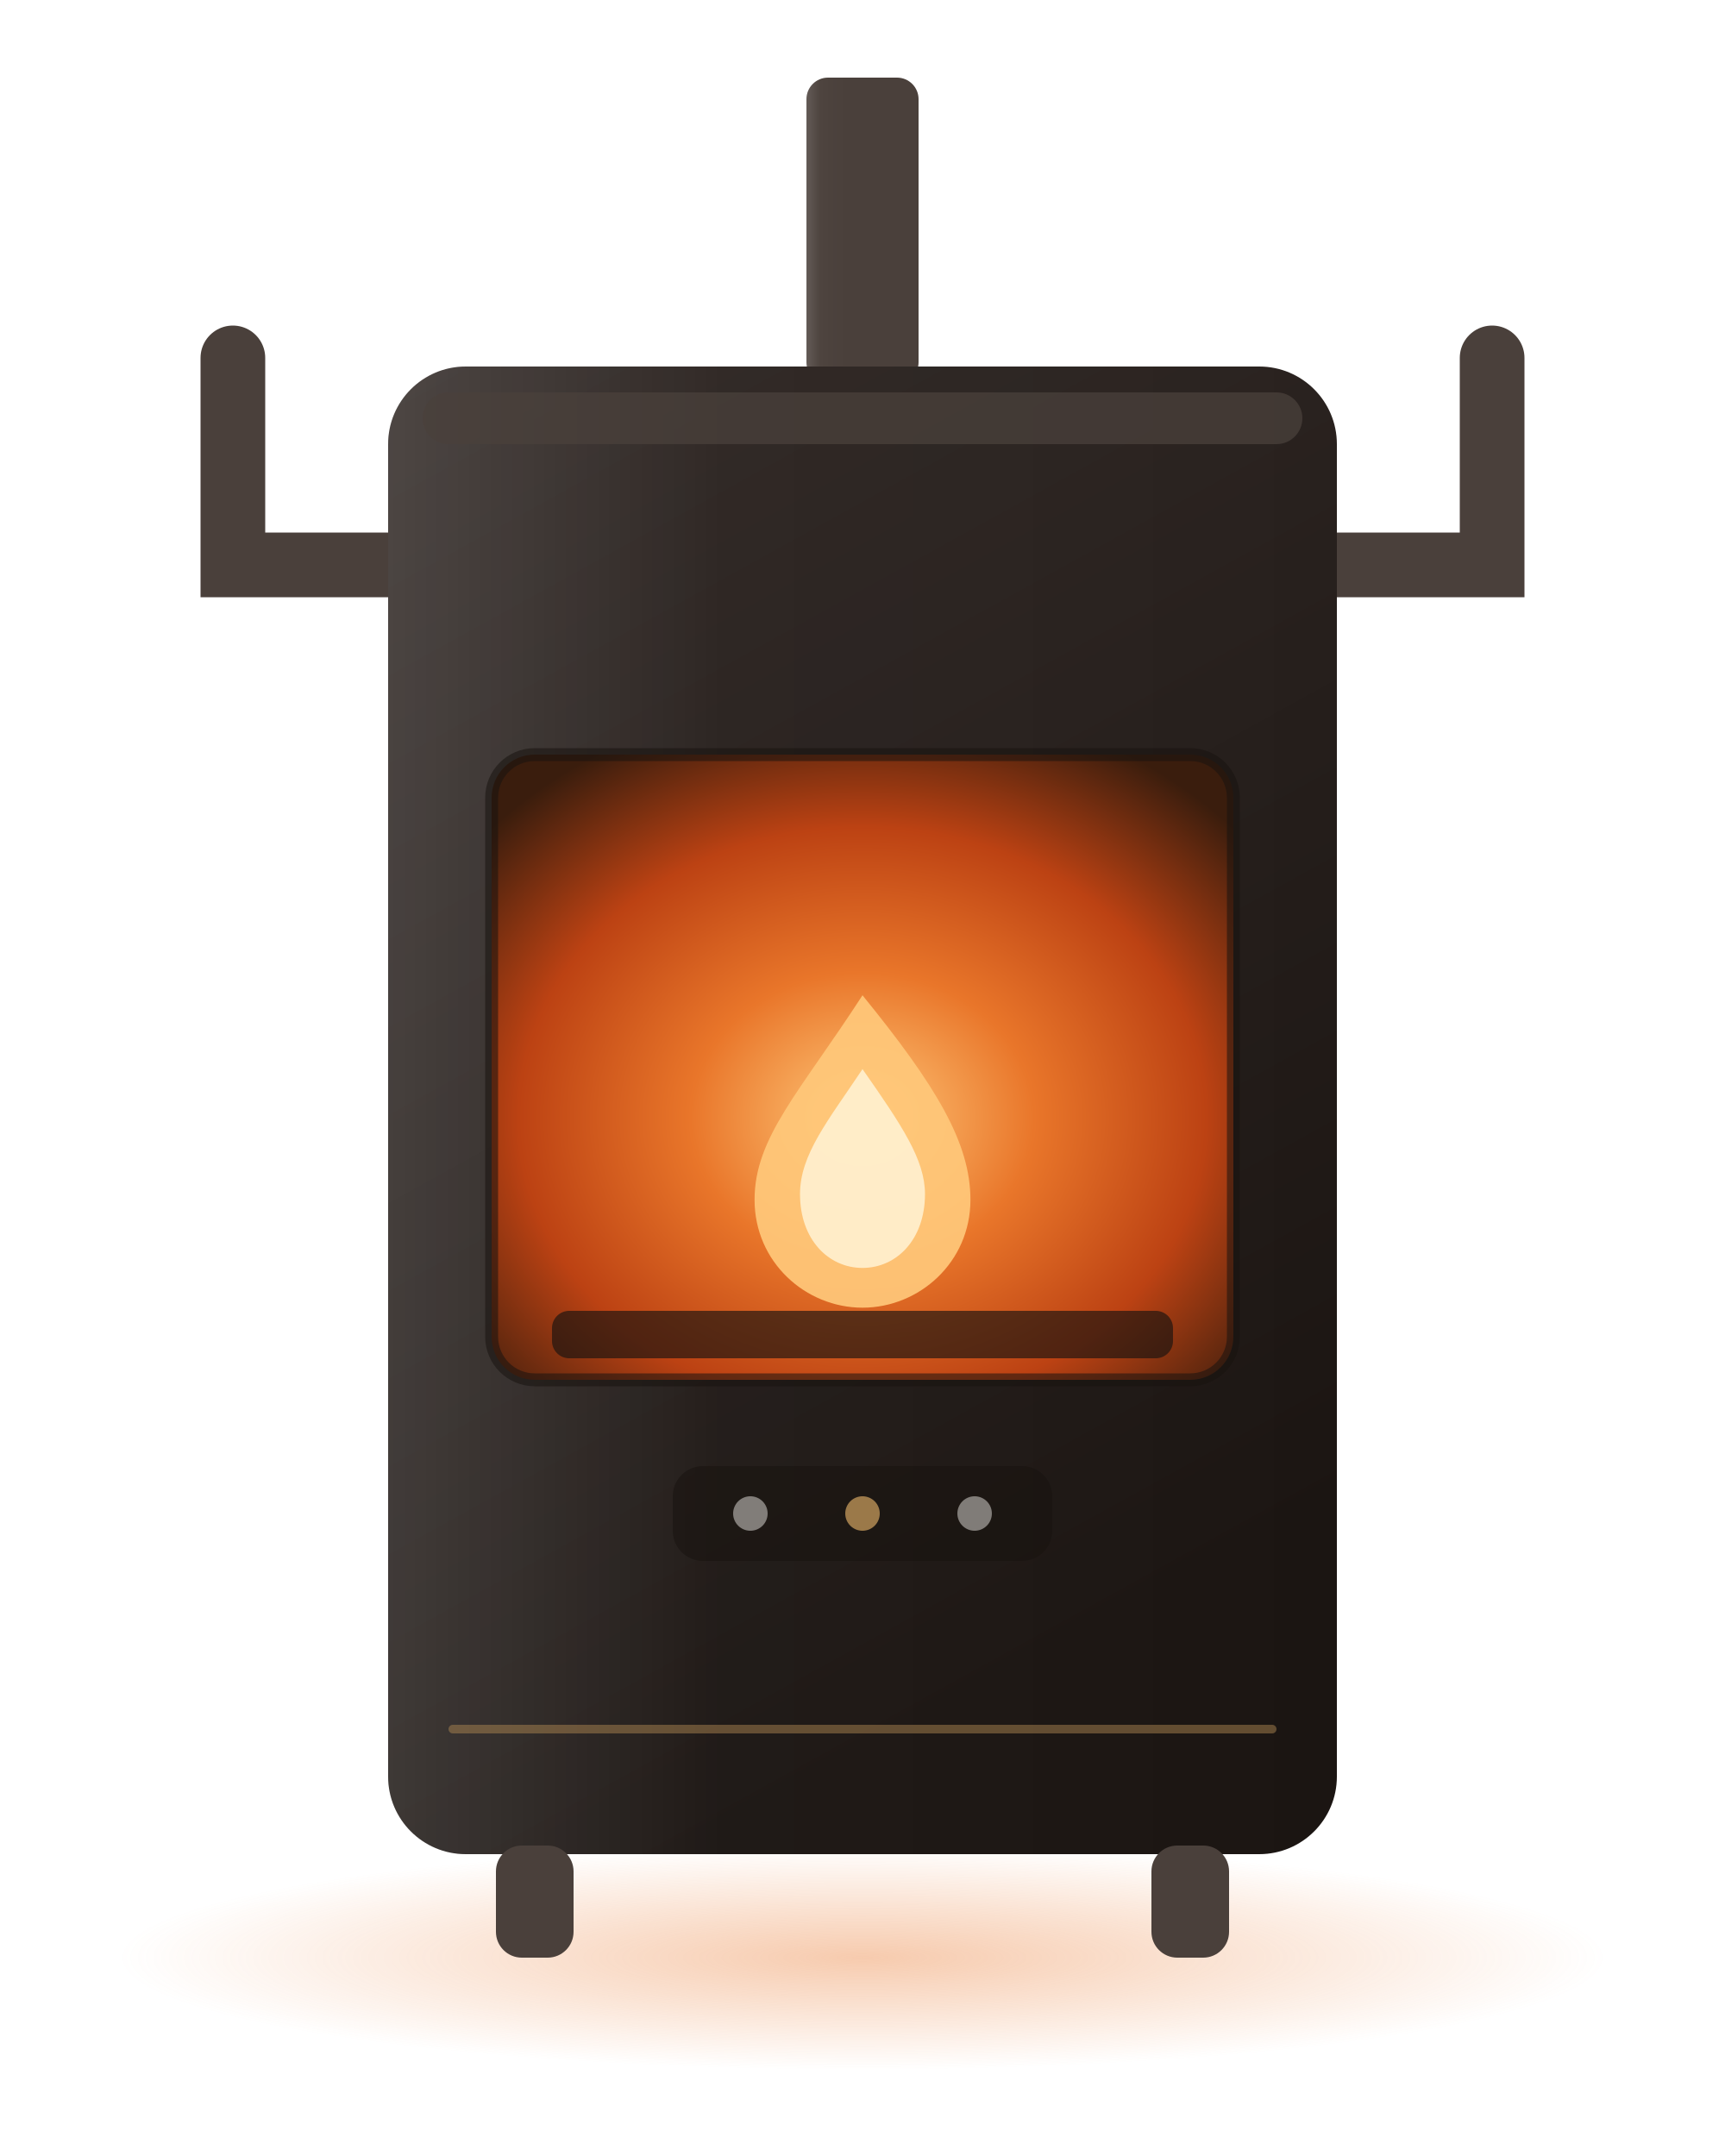
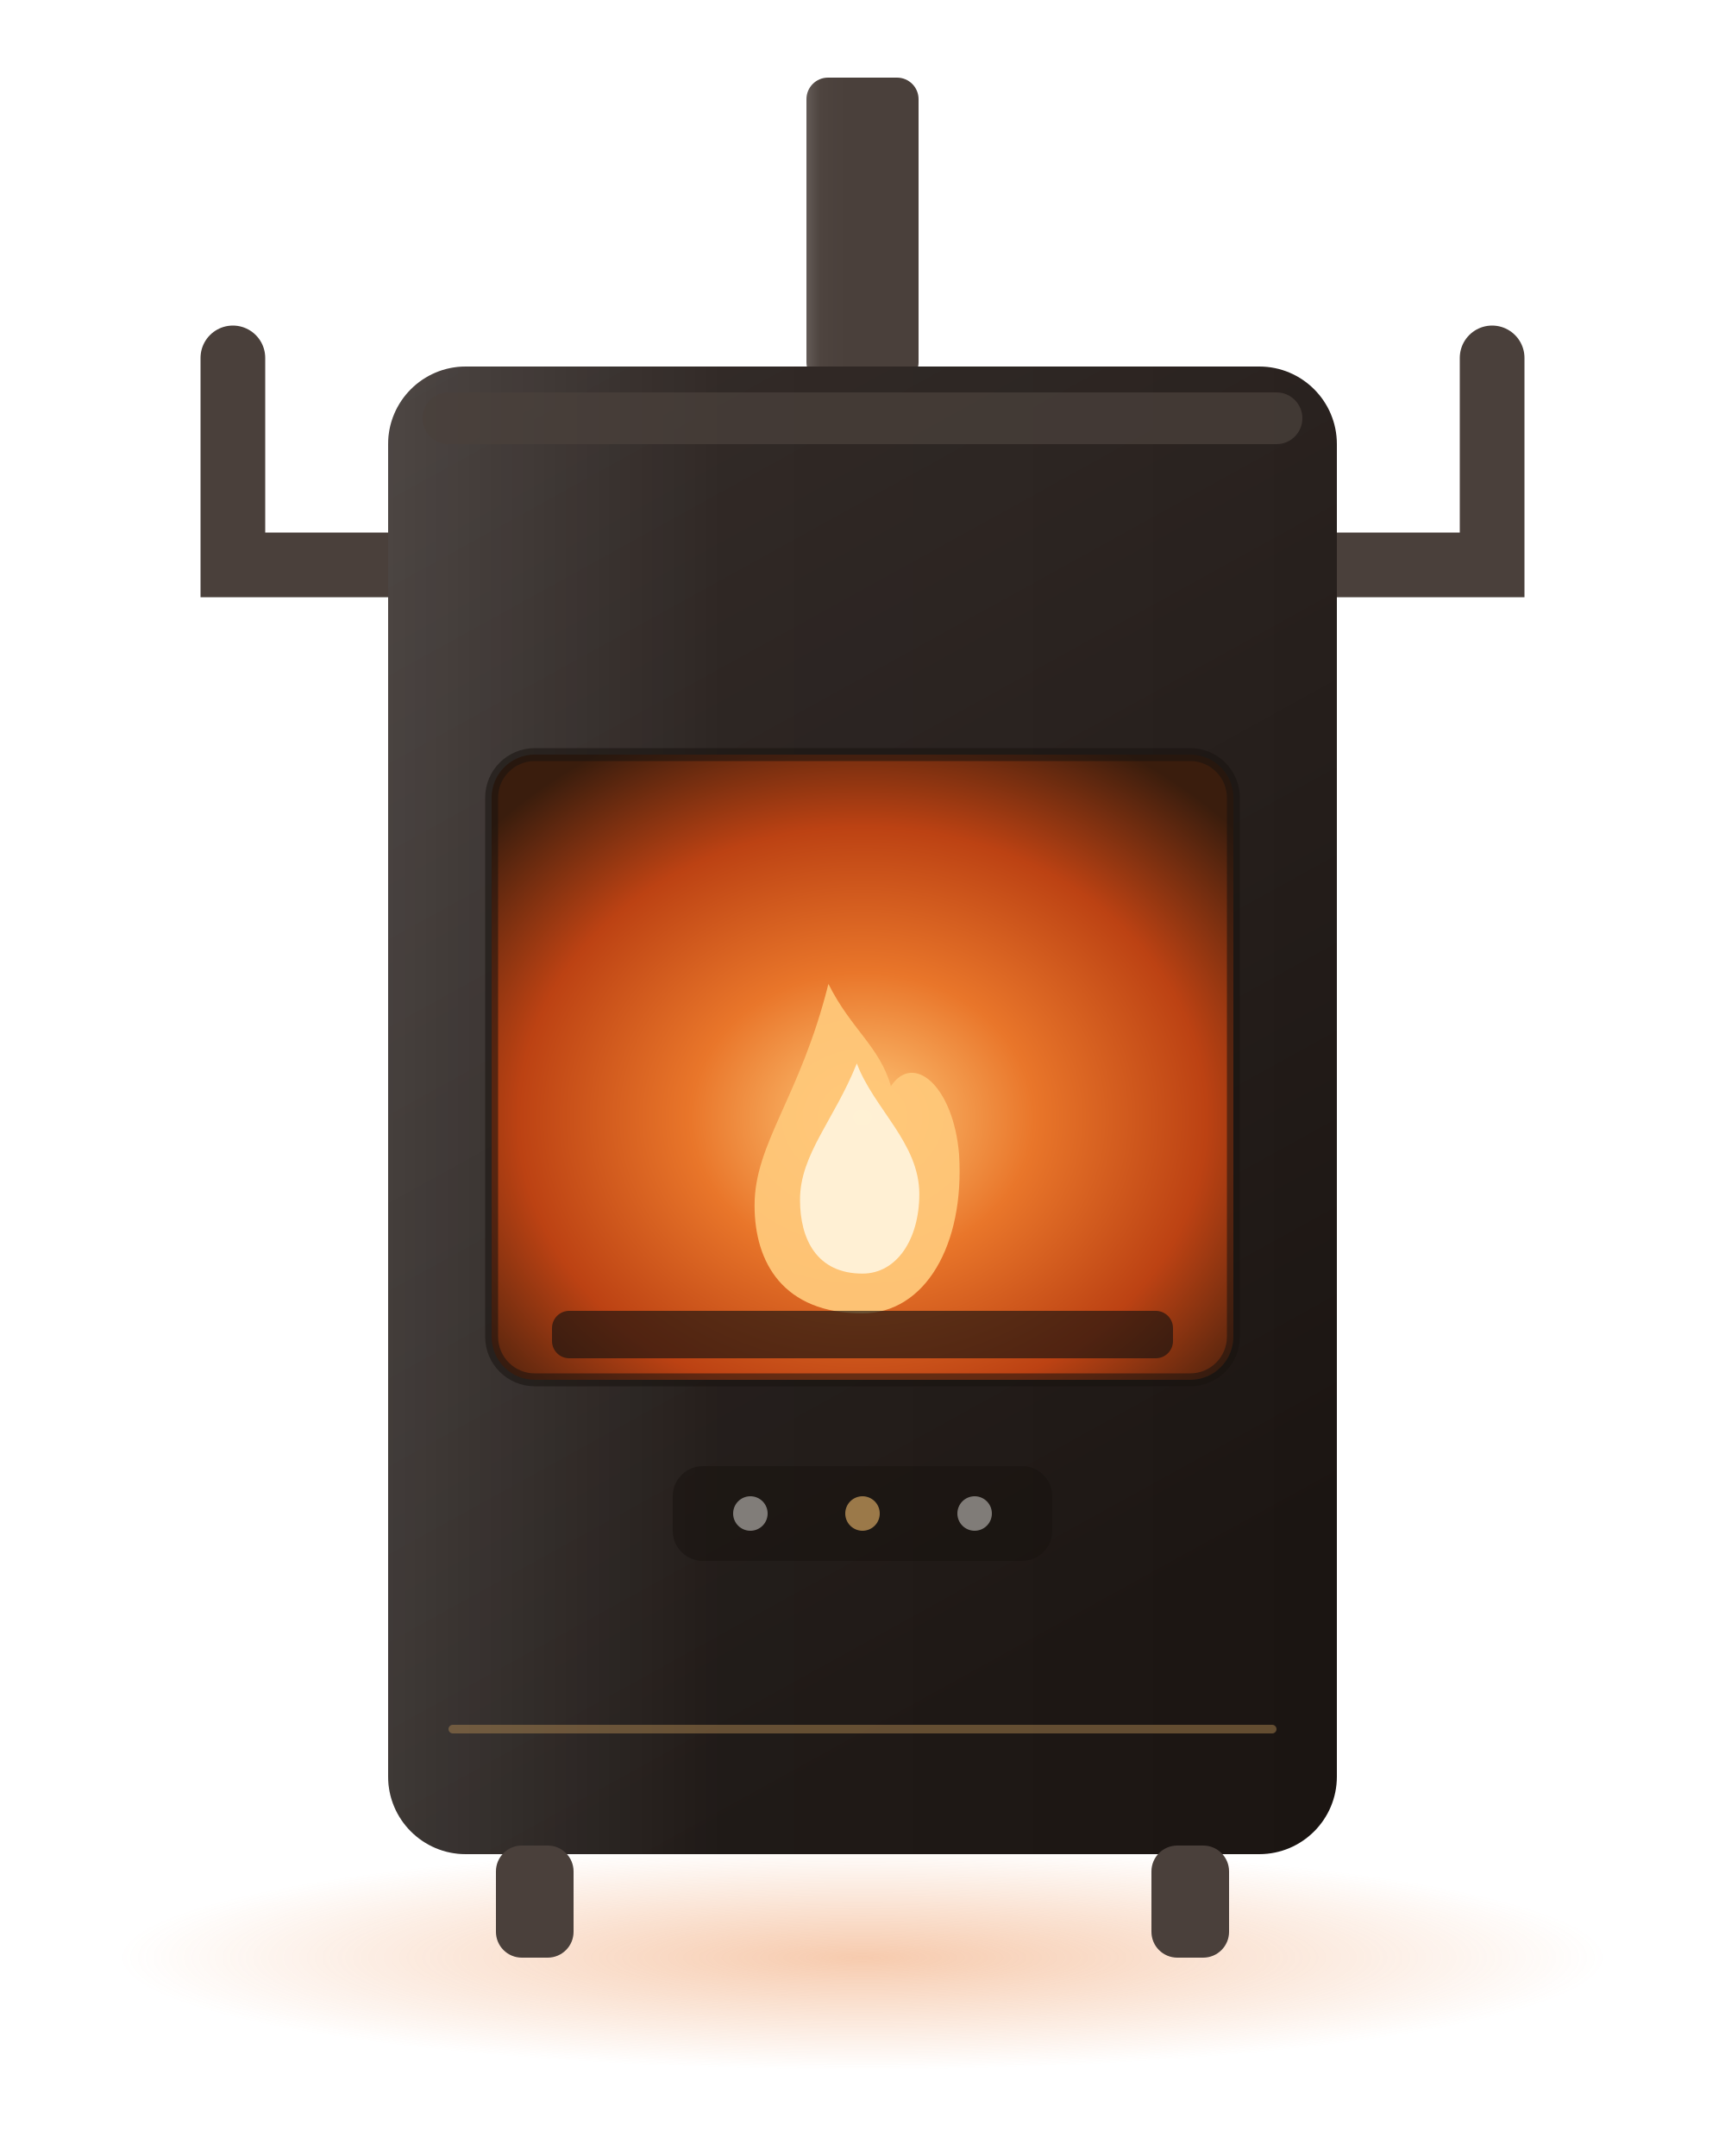
<svg xmlns="http://www.w3.org/2000/svg" viewBox="0 0 400 500" width="400" height="500" role="img" aria-hidden="true">
  <defs>
    <linearGradient id="bodystoveairducted" x1="0" y1="0" x2="0.35" y2="1">
      <stop offset="0" stop-color="#302825" />
      <stop offset="1" stop-color="#1b1512" />
    </linearGradient>
    <linearGradient id="sheenstoveairducted" x1="0" y1="0" x2="1" y2="0">
      <stop offset="0" stop-color="#ffffff" stop-opacity="0.14" />
      <stop offset="0.35" stop-color="#ffffff" stop-opacity="0.02" />
      <stop offset="1" stop-color="#ffffff" stop-opacity="0" />
    </linearGradient>
    <radialGradient id="glassstoveairducted" cx="50%" cy="58%" r="68%">
      <stop offset="0" stop-color="#ffc879" />
      <stop offset="0.34" stop-color="#e9762a" />
      <stop offset="0.68" stop-color="#bc4213" />
      <stop offset="1" stop-color="#3a1d0d" />
    </radialGradient>
    <radialGradient id="halostoveairducted" cx="50%" cy="50%" r="50%">
      <stop offset="0" stop-color="#e9762a" stop-opacity="0.38" />
      <stop offset="1" stop-color="#e9762a" stop-opacity="0" />
    </radialGradient>
  </defs>
  <ellipse cx="200.0" cy="454" rx="172" ry="26" fill="url(#halostoveairducted)" />
  <rect x="187" y="18" width="26" height="71" rx="5" fill="#4a403b" />
  <rect x="187" y="18" width="9" height="71" fill="url(#sheenstoveairducted)" />
  <path d="M90 131 H54 V83 " fill="none" stroke="#4a403b" stroke-width="15" stroke-linecap="round" />
  <path d="M310 131 H346 V83 " fill="none" stroke="#4a403b" stroke-width="15" stroke-linecap="round" />
  <rect x="90" y="85" width="220" height="345" rx="18" fill="url(#bodystoveairducted)" />
  <rect x="90" y="85" width="220" height="345" rx="18" fill="url(#sheenstoveairducted)" />
  <rect x="98" y="91" width="204" height="12" rx="6" fill="#4a403b" opacity="0.75" />
  <rect x="114" y="175" width="172" height="145" rx="10" fill="url(#glassstoveairducted)" />
  <rect x="114" y="175" width="172" height="145" rx="10" fill="none" stroke="#17120f" stroke-width="3" opacity="0.55" />
  <g transform="translate(200.0 270.334) scale(1.317273)">
-     <path d="M0 -30 C 13 -14 19 -4 19 6 C 19 17 10 25 0 25 C -10 25 -19 17 -19 6 C -19 -5 -11 -13 0 -30 Z" fill="#ffc879" opacity="0.92" />
-     <path d="M0 -17 C 7 -7 11 -1 11 5 C 11 13 6 18 0 18 C -6 18 -11 13 -11 5 C -11 -2 -6 -8 0 -17 Z" fill="#fff3d6" opacity="0.85" />
+     <path d="M0 26 C -14 26 -19 17 -19 7 C -19 -4 -11 -12 -6 -32              C -2 -24 3 -21 5 -14 C 9 -20 16 -14 17 -2              C 18 14 11 26 0 26 Z" fill="#ffc879" opacity="0.94" />
+     <path d="M0 19 C -8 19 -11 13 -11 6 C -11 -2 -5 -8 -1 -18              C 2 -10 10 -4 10 5 C 10 13 6 19 0 19 Z" fill="#fff6e0" opacity="0.88" />
  </g>
  <rect x="128" y="304" width="144" height="11" rx="4" fill="#17120f" opacity="0.65" />
  <rect x="156" y="340" width="88" height="22" rx="7" fill="#17120f" opacity="0.55" />
  <circle cx="174" cy="351" r="4" fill="#fbf8f4" opacity="0.45" />
  <circle cx="200" cy="351" r="4" fill="#a9844f" opacity="0.9" />
  <circle cx="226" cy="351" r="4" fill="#fbf8f4" opacity="0.45" />
  <rect x="104" y="400" width="192" height="2" rx="1" fill="#a9844f" opacity="0.5" />
  <rect x="115" y="428" width="18" height="26" rx="6" fill="#4a403b" />
  <rect x="267" y="428" width="18" height="26" rx="6" fill="#4a403b" />
</svg>
